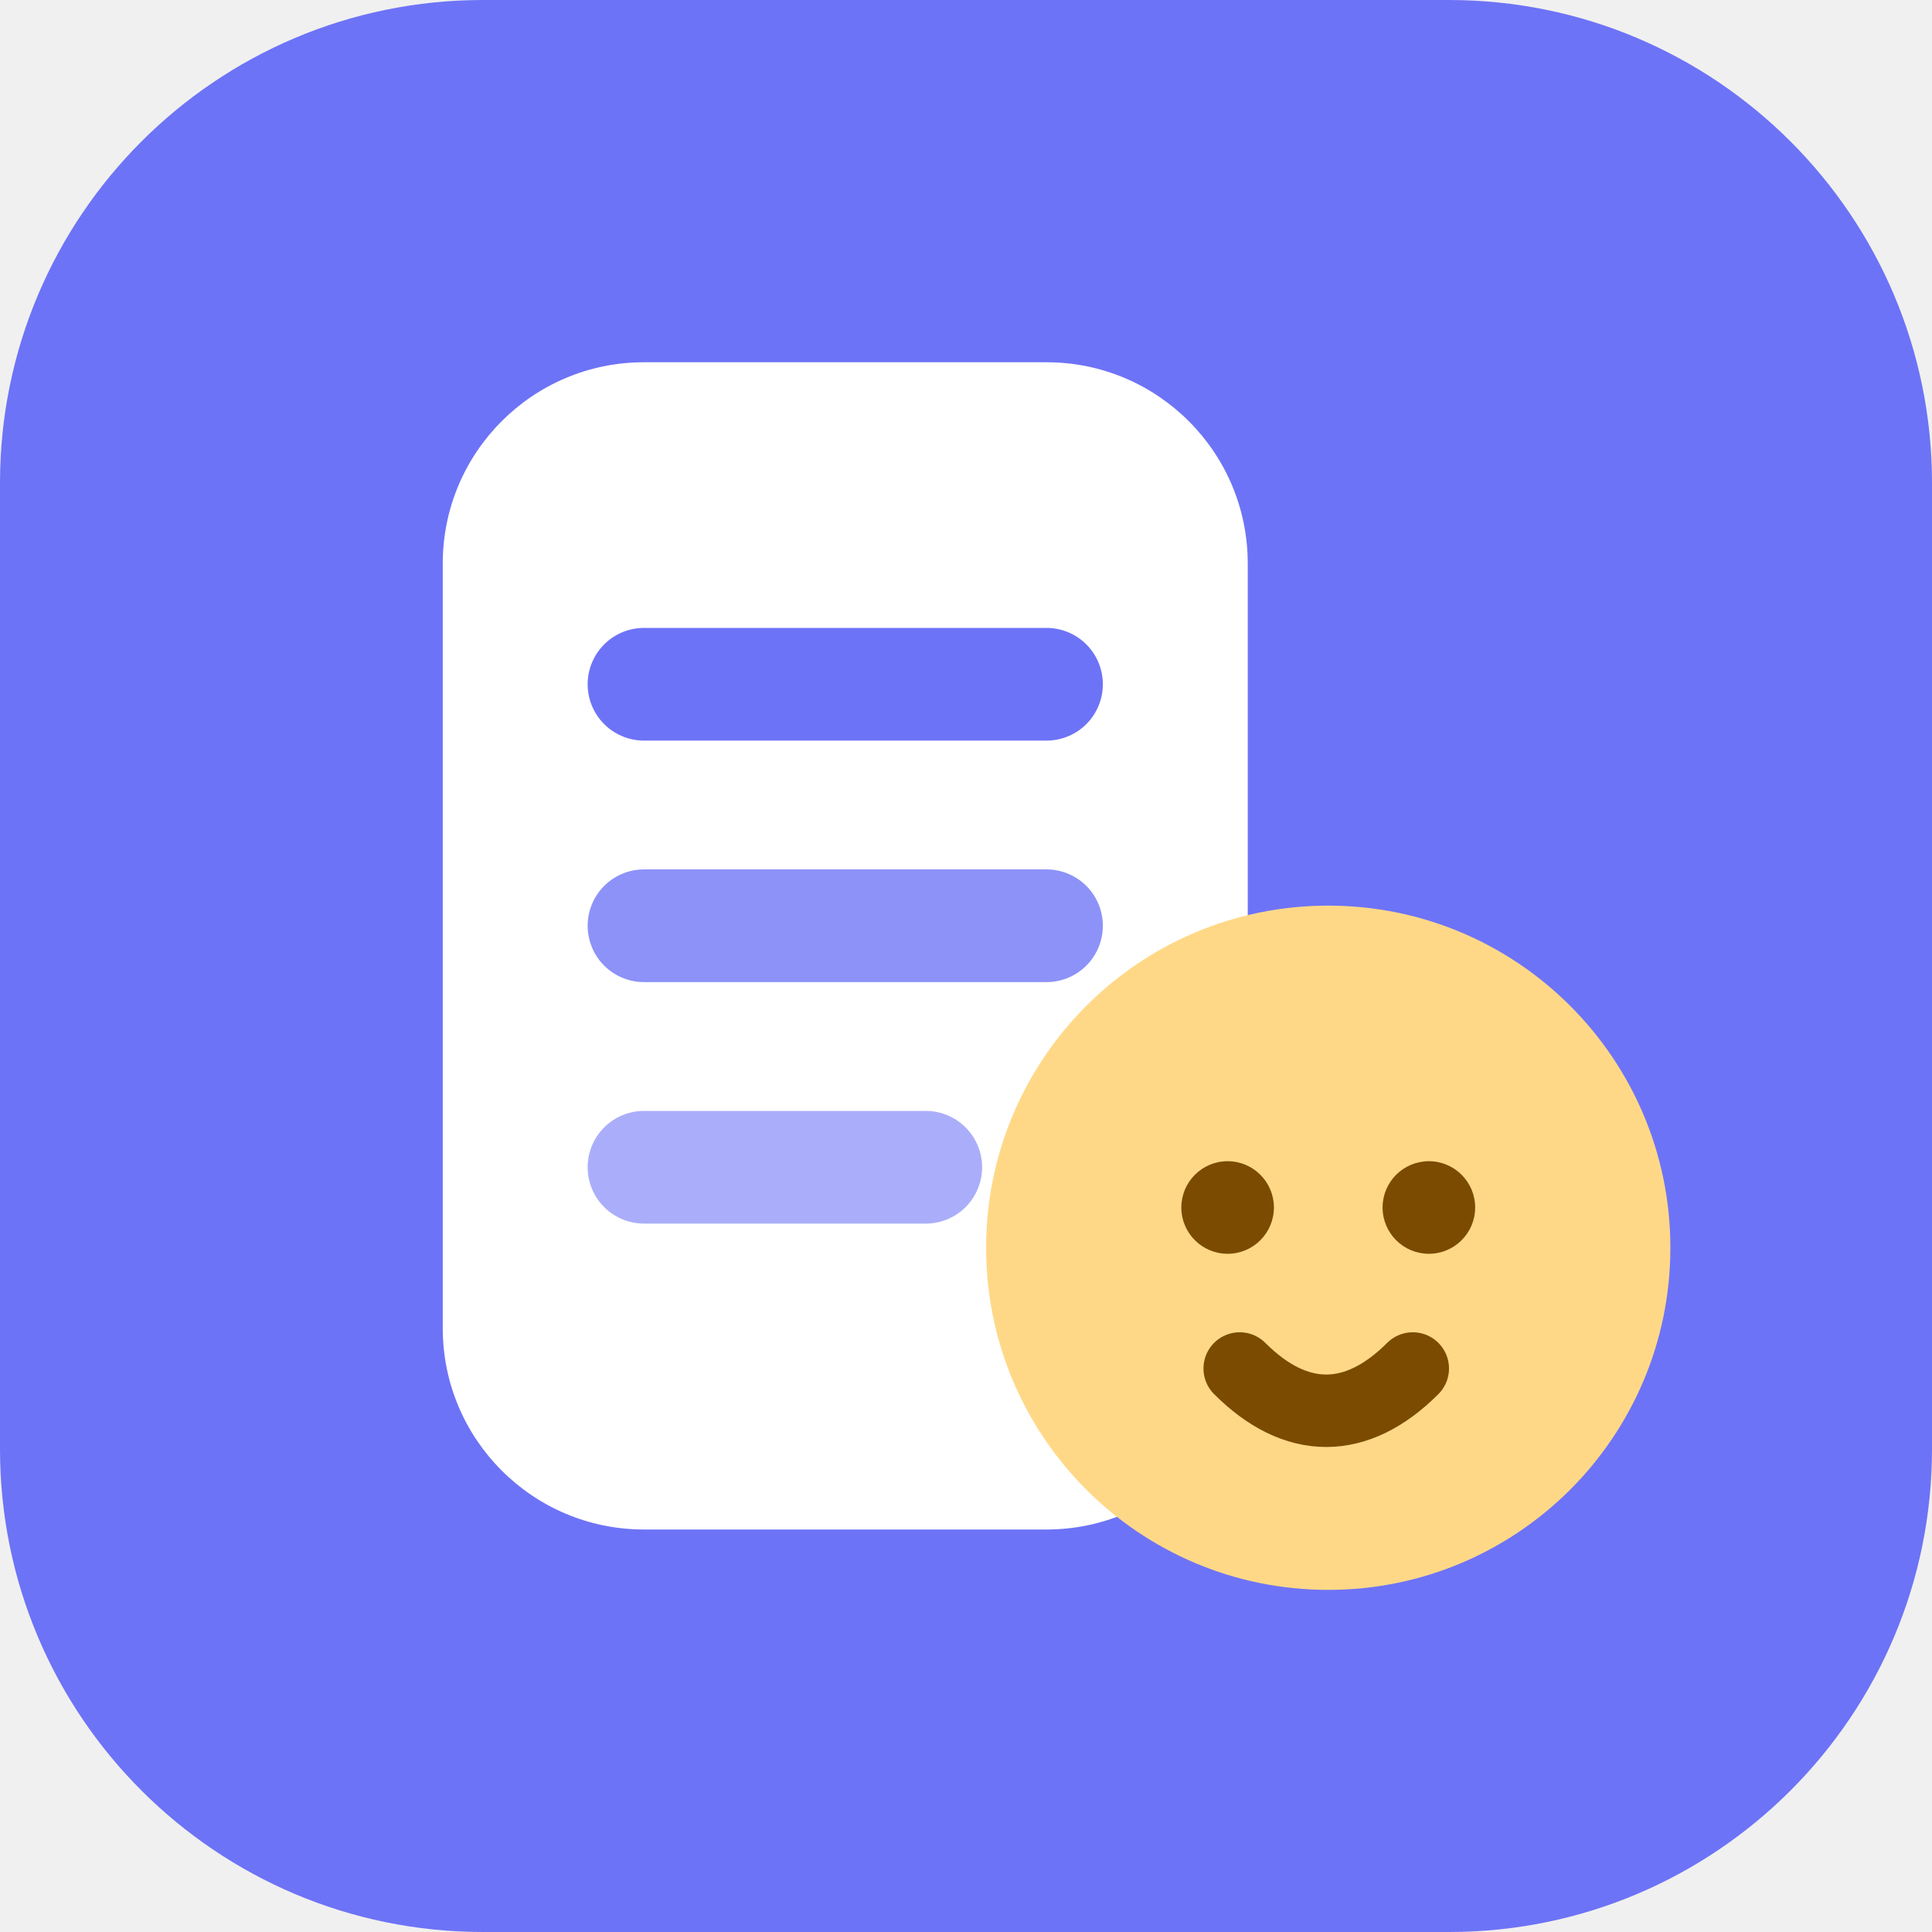
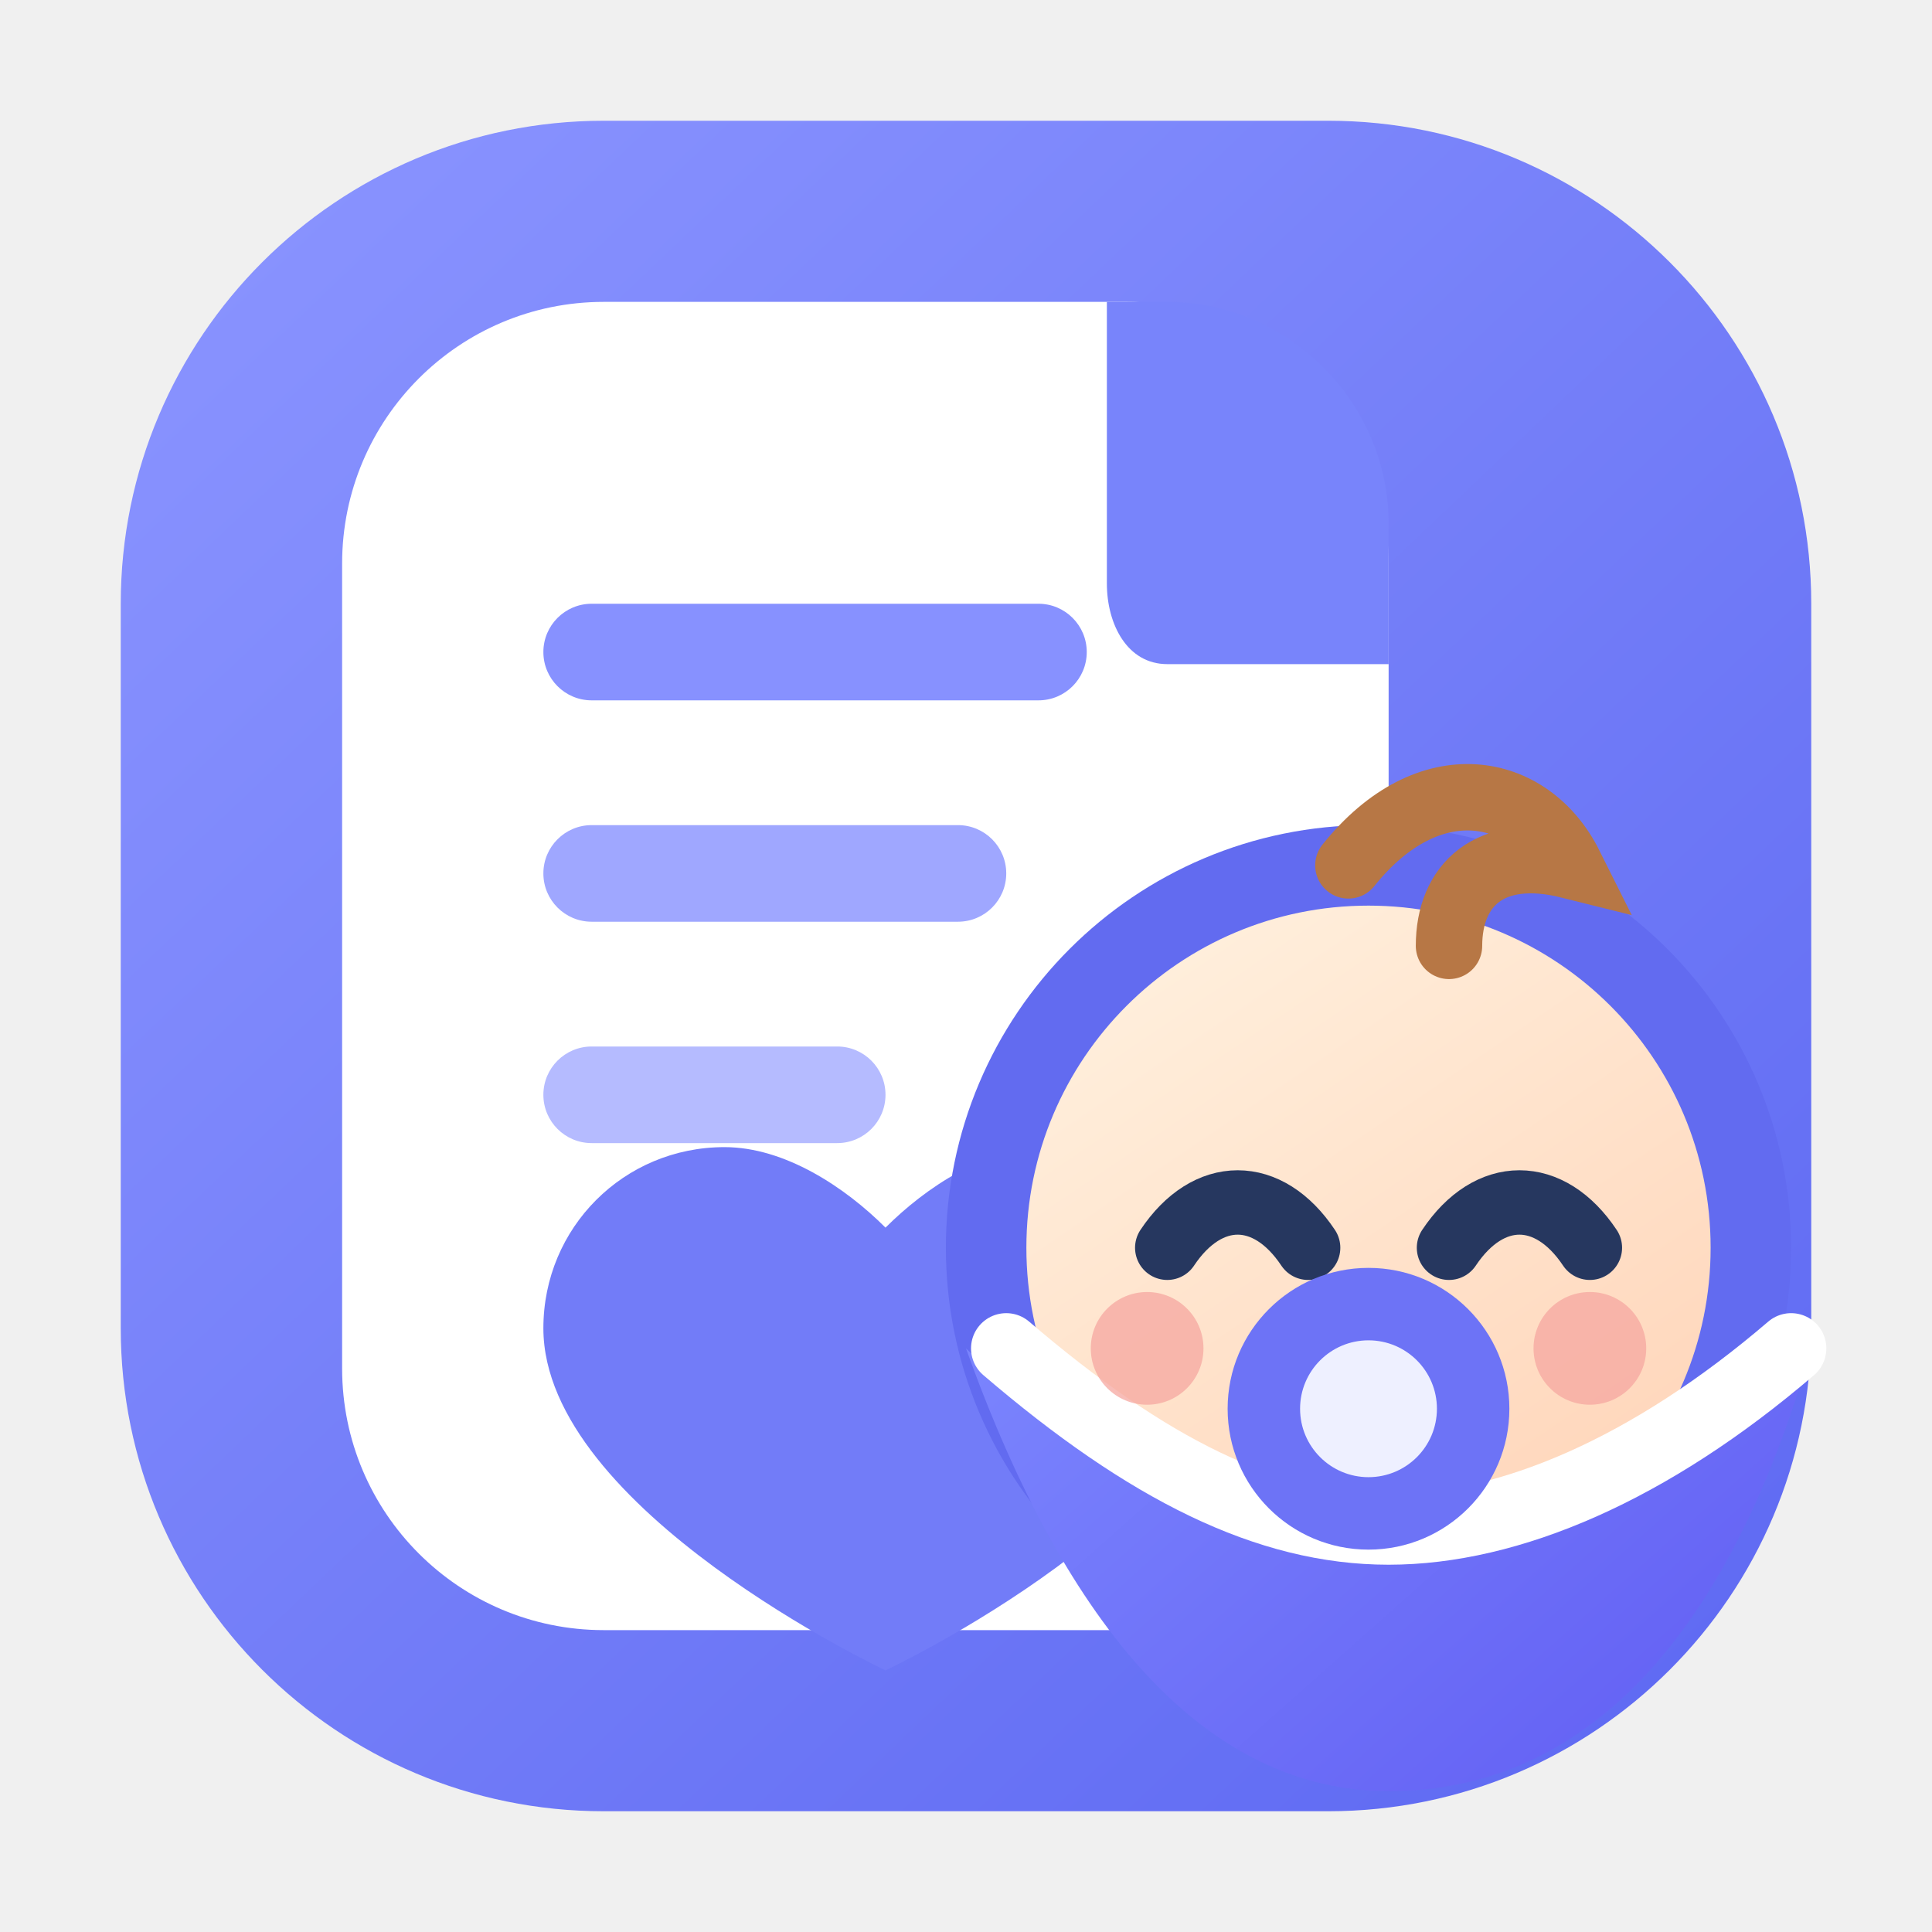
- <svg xmlns="http://www.w3.org/2000/svg" width="48" height="48" viewBox="0 0 48 48" fill="none">
-   <rect width="48" height="48" rx="12" fill="#6D73F6" />
-   <rect x="11" y="9" width="20" height="29" rx="5" fill="#FFFFFF" />
-   <path d="M16 17H26" stroke="#6D73F6" stroke-width="2.8" stroke-linecap="round" />
-   <path d="M16 23H26" stroke="#6D73F6" stroke-width="2.8" stroke-linecap="round" opacity="0.78" />
-   <path d="M16 29H23" stroke="#6D73F6" stroke-width="2.8" stroke-linecap="round" opacity="0.58" />
-   <circle cx="33" cy="31" r="8.5" fill="#FFD887" />
-   <circle cx="30.5" cy="30" r="1.15" fill="#7A4B00" />
-   <circle cx="35.5" cy="30" r="1.15" fill="#7A4B00" />
-   <path d="M30.8 34C32.2 35.4 33.7 35.4 35.1 34" stroke="#7A4B00" stroke-width="1.8" stroke-linecap="round" />
+ <svg xmlns="http://www.w3.org/2000/svg" width="96" height="96" viewBox="0 0 96 96" role="img" aria-label="Papeles del Bebé">
+   <defs>
+     <linearGradient id="bg" x1="10" y1="8" x2="86" y2="88" gradientUnits="userSpaceOnUse">
+       <stop stop-color="#8A94FF" />
+       <stop offset="1" stop-color="#5E69F2" />
+     </linearGradient>
+     <linearGradient id="sw" x1="52" y1="55" x2="84" y2="91" gradientUnits="userSpaceOnUse">
+       <stop stop-color="#7E8AFF" />
+       <stop offset="1" stop-color="#625EF3" />
+     </linearGradient>
+     <linearGradient id="skin" x1="58" y1="43" x2="79" y2="74" gradientUnits="userSpaceOnUse">
+       <stop stop-color="#FFF1DF" />
+       <stop offset="1" stop-color="#FFD7BC" />
+     </linearGradient>
+   </defs>
+   <rect x="6" y="6" width="84" height="84" rx="24" fill="url(#bg)" />
+   <rect x="17" y="15" width="52" height="66" rx="13" fill="#FFFFFF" />
+   <path d="M55 15h3c6 0 11 5 11 11v7H58c-2 0-3-2-3-4V15z" fill="#7884FB" />
+   <rect x="27" y="30" width="27" height="4.8" rx="2.4" fill="#8791FF" />
+   <rect x="27" y="41" width="23" height="4.8" rx="2.4" fill="#8791FF" opacity=".8" />
+   <rect x="27" y="52" width="17" height="4.8" rx="2.4" fill="#8791FF" opacity=".62" />
+   <path d="M27 66c0-5 4-9 9-9 3 0 6 2 8 4 2-2 5-4 8-4 5 0 9 4 9 9 0 9-17 17-17 17s-17-8-17-17z" fill="#727CF8" />
+   <circle cx="68" cy="62" r="19" fill="url(#skin)" stroke="#626BF0" stroke-width="4" />
+   <path d="M48 67c5 14 12 22 21 22 10 0 17-8 21-22-7 6-14 9-21 9-8 0-15-3-21-9z" fill="url(#sw)" />
+   <path d="M50 67c7 6 13 9 19 9 6 0 13-3 20-9" fill="none" stroke="#FFFFFF" stroke-width="3.5" stroke-linecap="round" />
+   <path d="M58 62c2-3 5-3 7 0M72 62c2-3 5-3 7 0" fill="none" stroke="#26375F" stroke-width="3.2" stroke-linecap="round" />
+   <circle cx="57" cy="67" r="2.8" fill="#F5A7A0" opacity=".75" />
+   <circle cx="79" cy="67" r="2.8" fill="#F5A7A0" opacity=".75" />
+   <circle cx="68" cy="70" r="7" fill="#6D73F6" />
+   <circle cx="68" cy="70" r="3.4" fill="#EEF0FF" />
+   <path d="M67 43c4-5 9-4 11 0-4-1-6 1-6 4" fill="none" stroke="#B77745" stroke-width="3.3" stroke-linecap="round" />
</svg>
